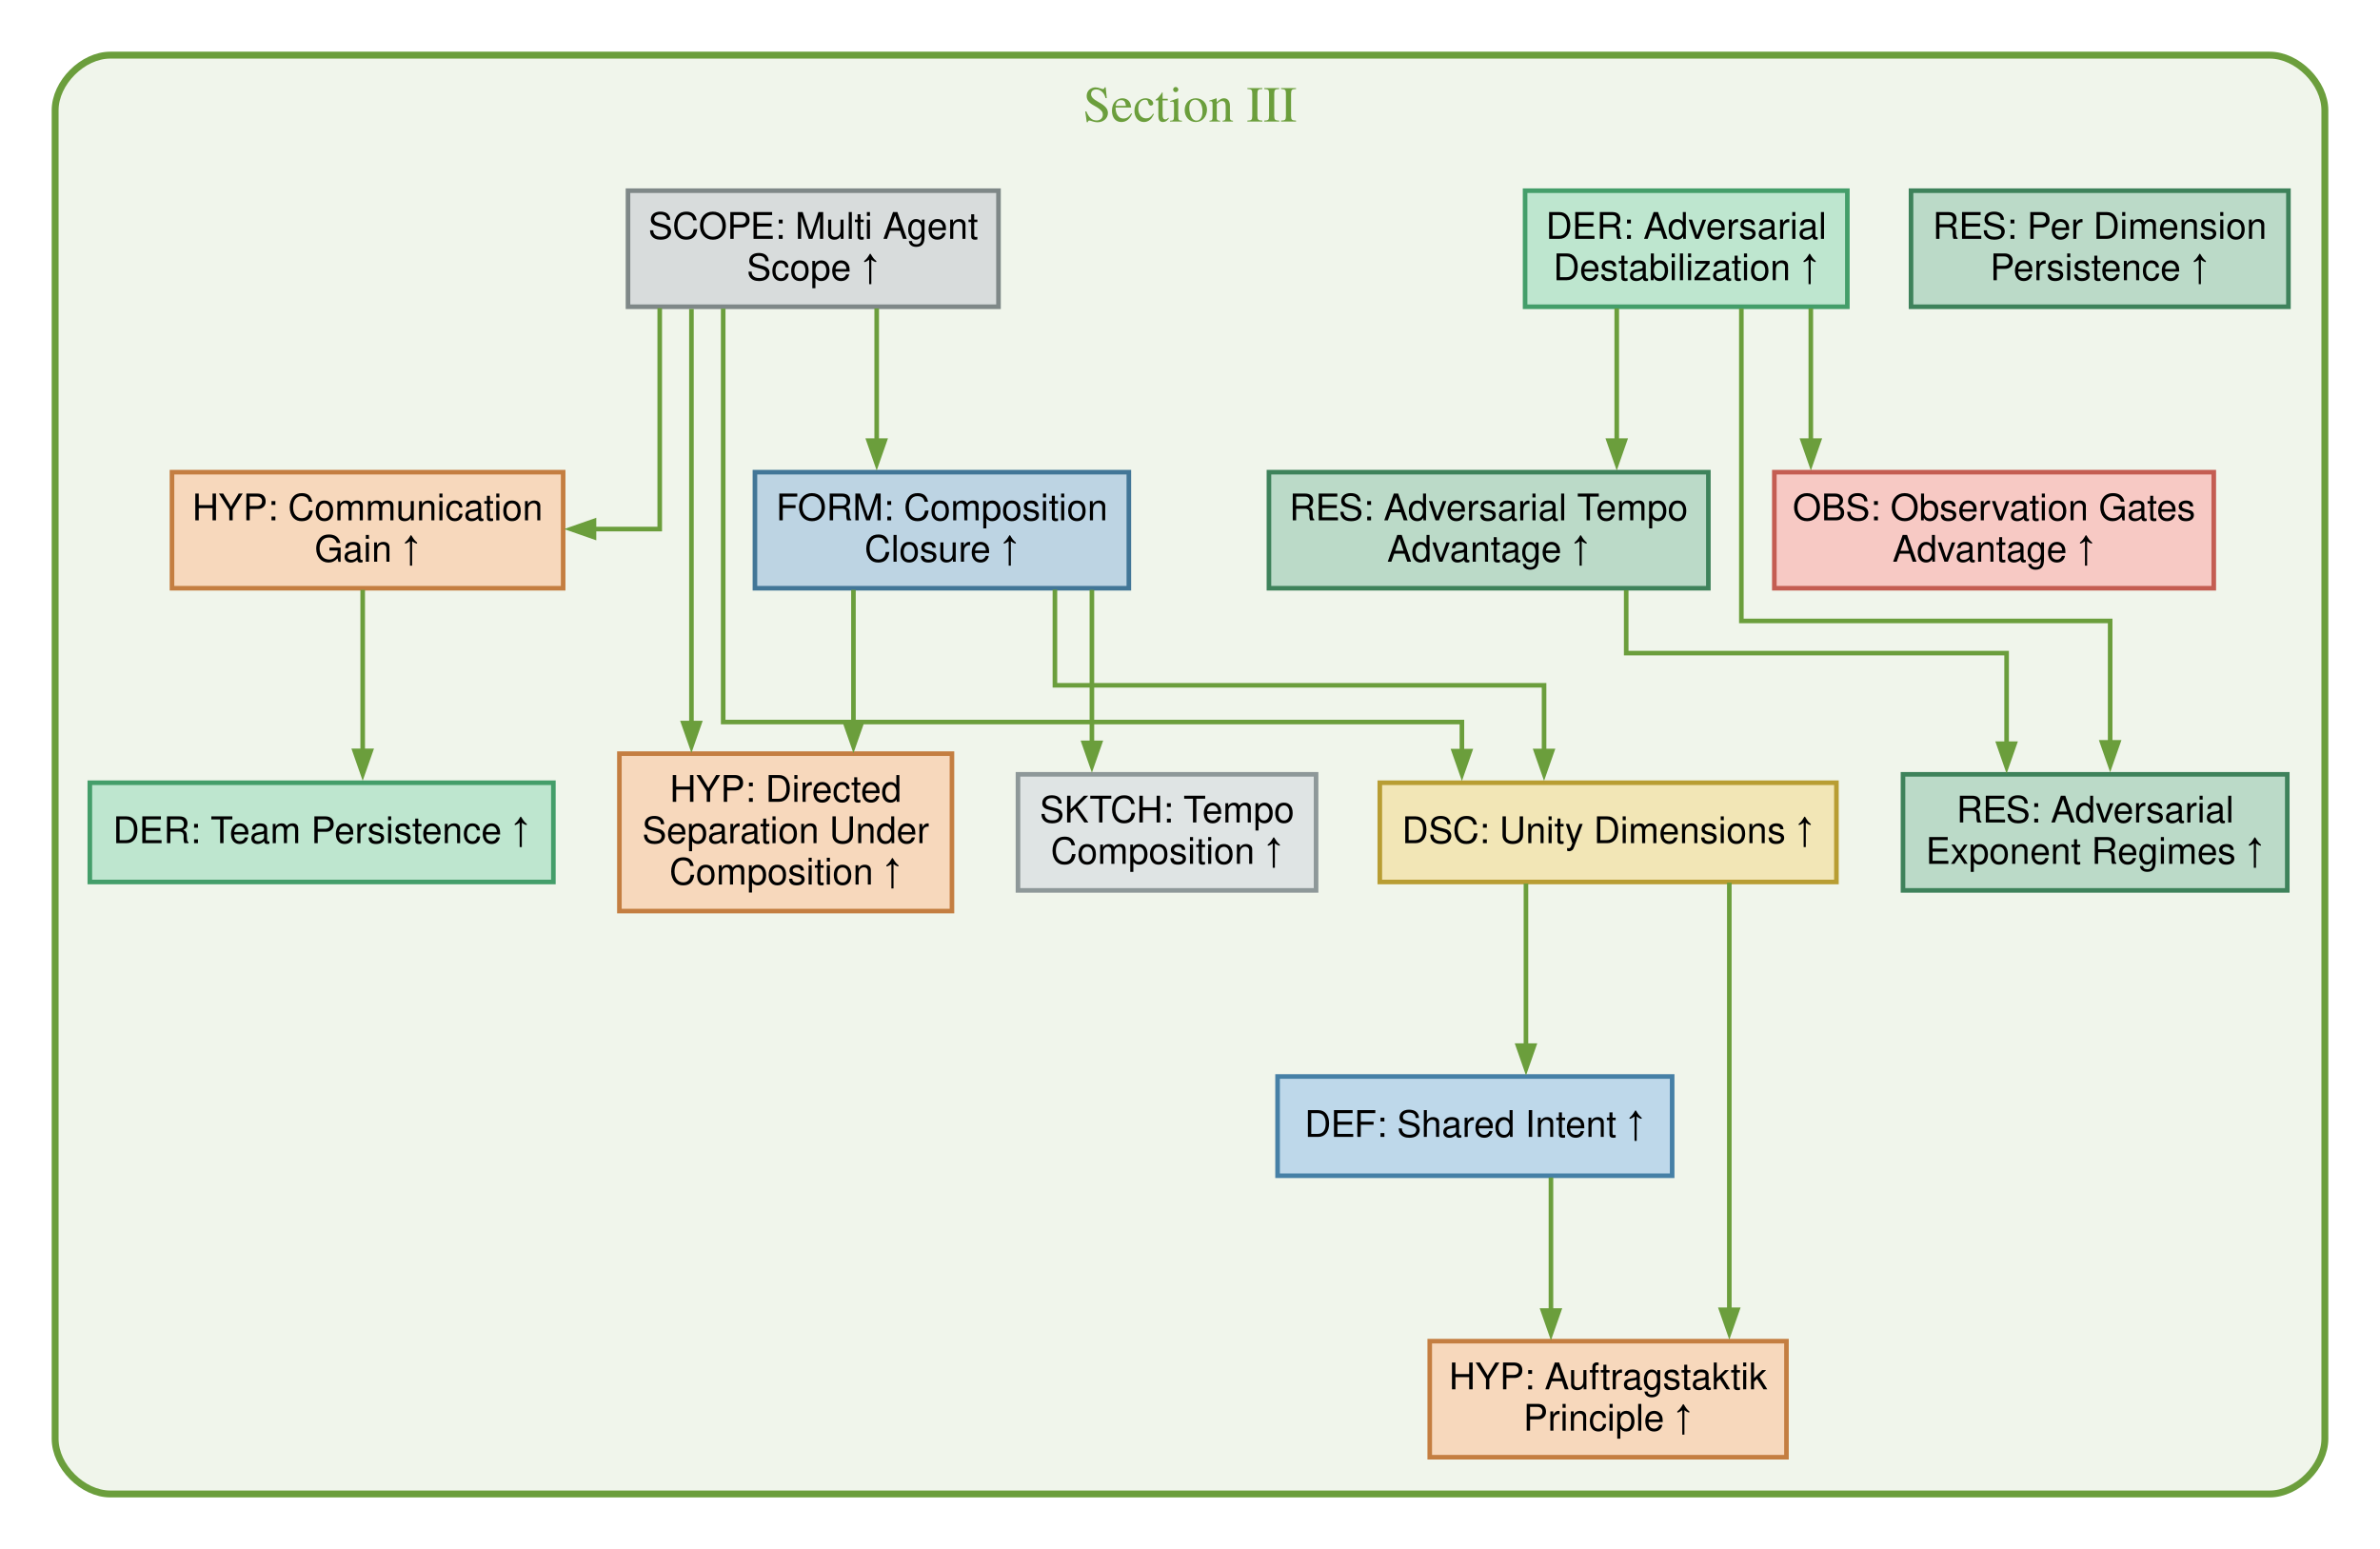
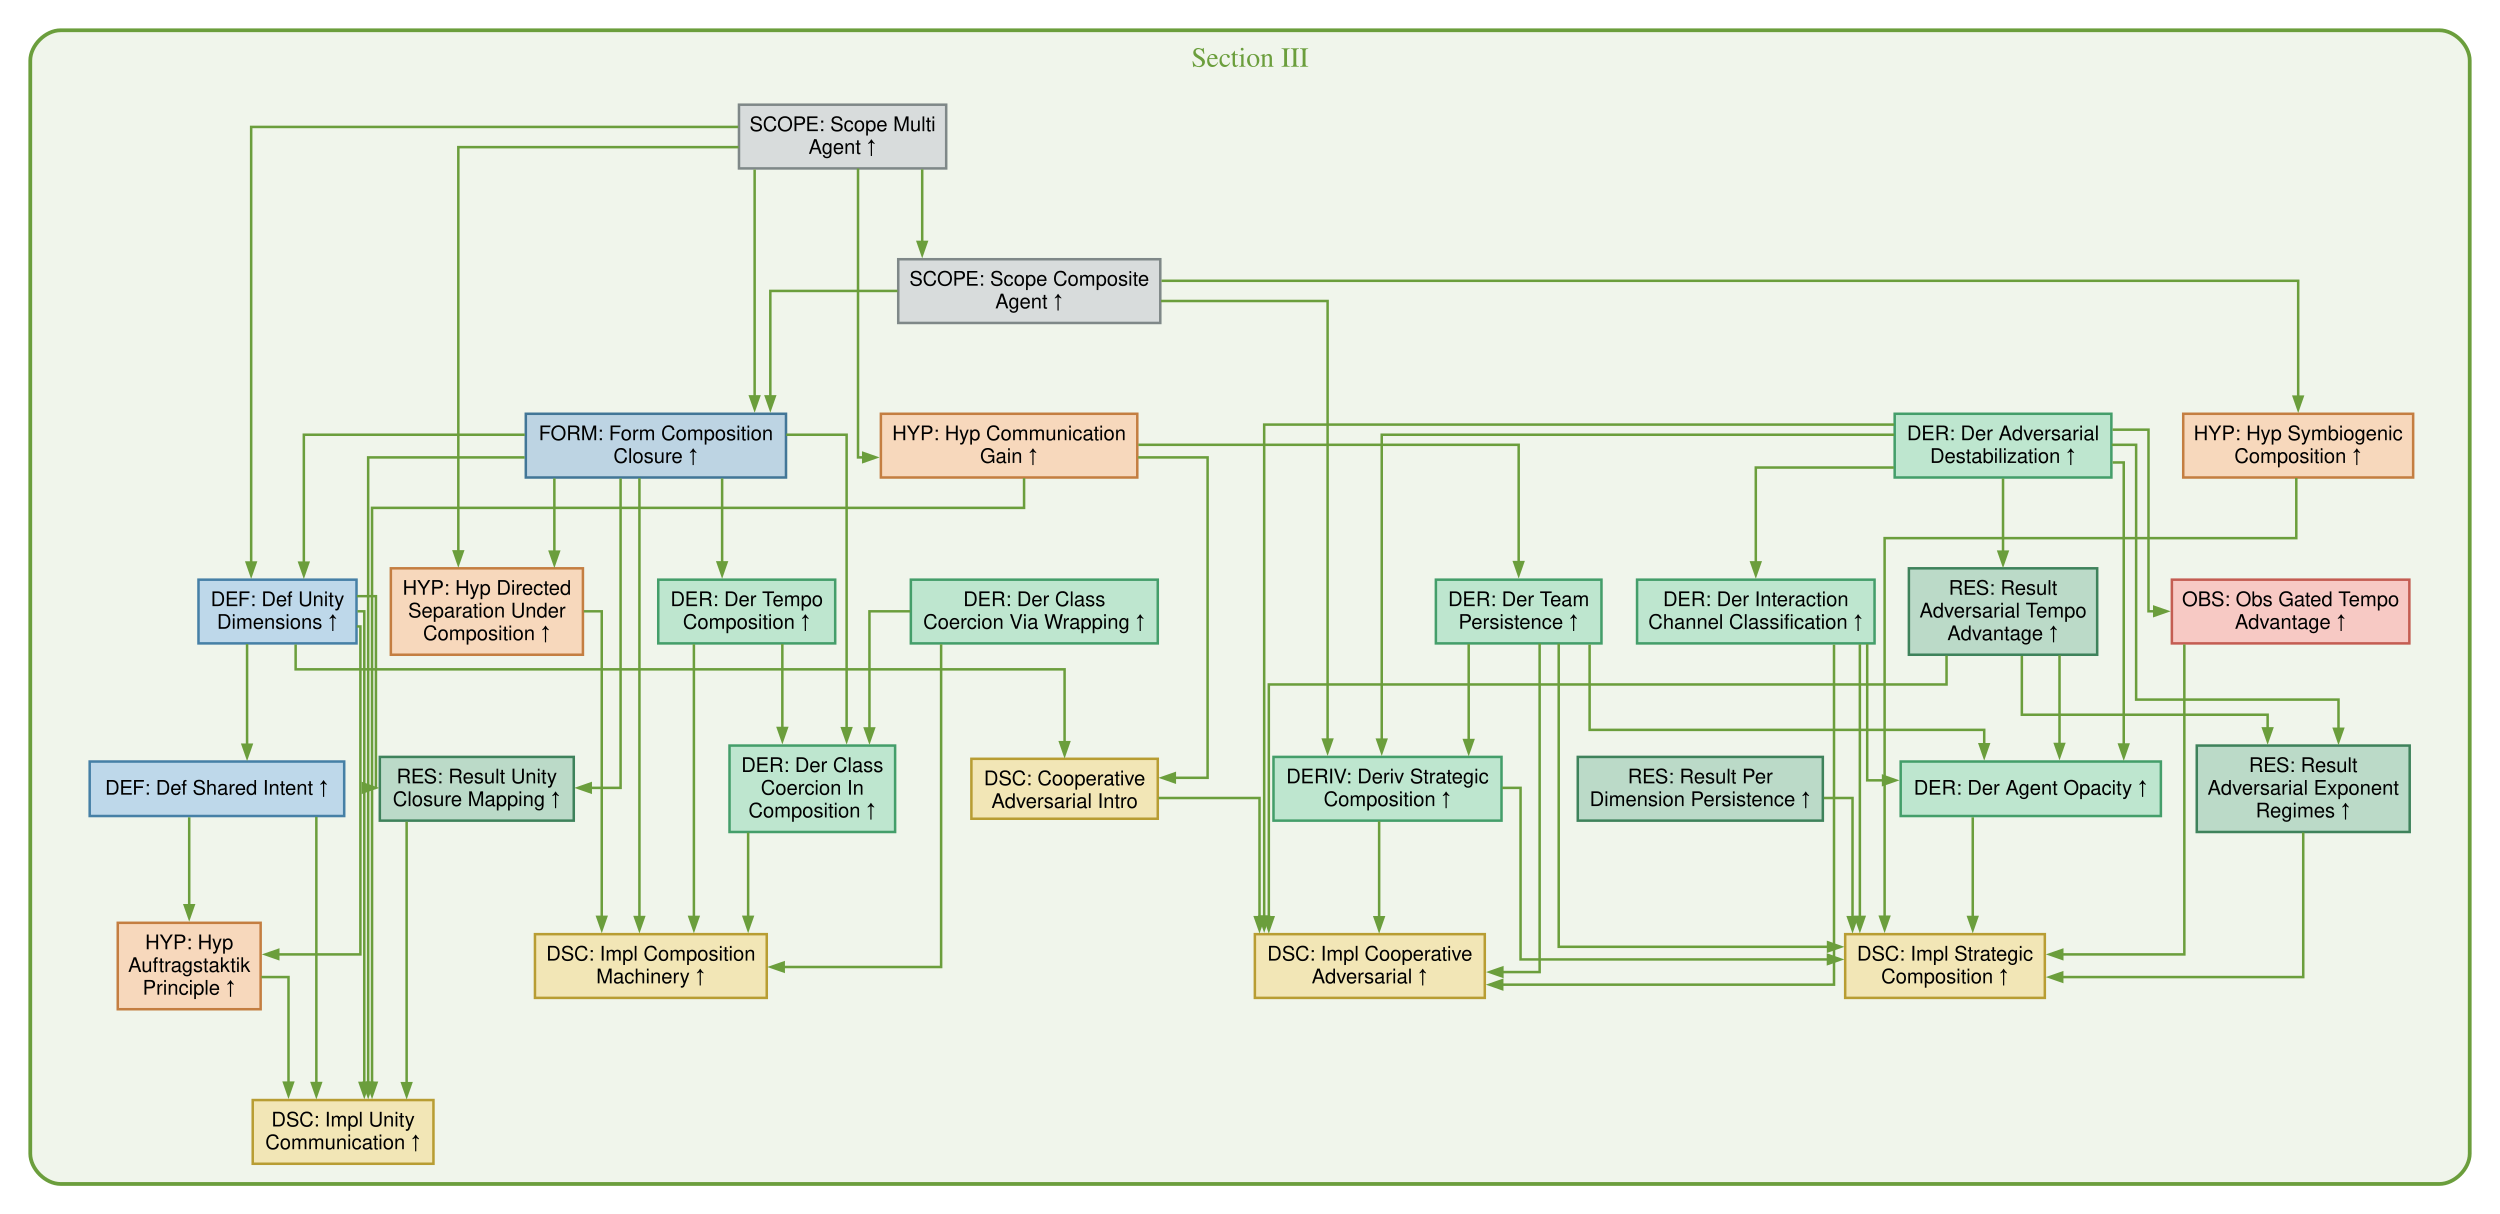
- <svg xmlns="http://www.w3.org/2000/svg" width="518pt" height="337pt" viewBox="0.00 0.00 518.00 337.00">
-   <g id="graph0" class="graph" transform="scale(1 1) rotate(0) translate(4 333.14)">
-     <polygon fill="white" stroke="none" points="-4,4 -4,-333.14 514,-333.14 514,4 -4,4" />
+ <svg xmlns="http://www.w3.org/2000/svg" width="991pt" height="481pt" viewBox="0.00 0.00 991.00 481.00">
+   <g id="graph0" class="graph" transform="scale(1 1) rotate(0) translate(4 477.32)">
+     <polygon fill="white" stroke="none" points="-4,4 -4,-477.32 987,-477.32 987,4 -4,4" />
    <g id="clust1" class="cluster">
-       <path fill="#f0f5eb" stroke="#6b9e3c" stroke-width="1.5" d="M20,-8C20,-8 490,-8 490,-8 496,-8 502,-14 502,-20 502,-20 502,-309.14 502,-309.14 502,-315.14 496,-321.14 490,-321.14 490,-321.14 20,-321.14 20,-321.14 14,-321.14 8,-315.14 8,-309.14 8,-309.14 8,-20 8,-20 8,-14 14,-8 20,-8" />
-       <text xml:space="preserve" text-anchor="middle" x="255" y="-306.69" font-family="Times,serif" font-size="11.00" fill="#6b9e3c">Section III</text>
+       <path fill="#f0f5eb" stroke="#6b9e3c" stroke-width="1.5" d="M20,-8C20,-8 963,-8 963,-8 969,-8 975,-14 975,-20 975,-20 975,-453.32 975,-453.32 975,-459.32 969,-465.32 963,-465.32 963,-465.32 20,-465.32 20,-465.32 14,-465.32 8,-459.32 8,-453.32 8,-453.32 8,-20 8,-20 8,-14 14,-8 20,-8" />
+       <text xml:space="preserve" text-anchor="middle" x="491.5" y="-450.87" font-family="Times,serif" font-size="11.00" fill="#6b9e3c">Section III</text>
    </g>
    <g id="node1" class="node">
-       <polygon fill="#d8dcdc" stroke="#7f8888" points="213.32,-291.64 132.68,-291.64 132.68,-266.38 213.32,-266.38 213.32,-291.64" />
-       <text xml:space="preserve" text-anchor="middle" x="173" y="-281.16" font-family="Helvetica,sans-Serif" font-size="8.00">SCOPE: Multi Agent</text>
-       <text xml:space="preserve" text-anchor="middle" x="173" y="-272.16" font-family="Helvetica,sans-Serif" font-size="8.00">Scope ↑</text>
+       <polygon fill="#d8dcdc" stroke="#7f8888" points="371.07,-435.82 288.93,-435.82 288.93,-410.56 371.07,-410.56 371.07,-435.82" />
+       <text xml:space="preserve" text-anchor="middle" x="330" y="-425.34" font-family="Helvetica,sans-Serif" font-size="8.00">SCOPE: Scope Multi</text>
+       <text xml:space="preserve" text-anchor="middle" x="330" y="-416.34" font-family="Helvetica,sans-Serif" font-size="8.00">Agent ↑</text>
    </g>
    <g id="node2" class="node">
-       <polygon fill="#bdd4e3" stroke="#427697" points="241.69,-230.38 160.31,-230.38 160.31,-205.12 241.69,-205.12 241.69,-230.38" />
-       <text xml:space="preserve" text-anchor="middle" x="201" y="-219.9" font-family="Helvetica,sans-Serif" font-size="8.00">FORM: Composition</text>
-       <text xml:space="preserve" text-anchor="middle" x="201" y="-210.9" font-family="Helvetica,sans-Serif" font-size="8.00">Closure ↑</text>
+       <polygon fill="#d8dcdc" stroke="#7f8888" points="455.94,-374.56 352.06,-374.56 352.06,-349.3 455.94,-349.3 455.94,-374.56" />
+       <text xml:space="preserve" text-anchor="middle" x="404" y="-364.08" font-family="Helvetica,sans-Serif" font-size="8.00">SCOPE: Scope Composite</text>
+       <text xml:space="preserve" text-anchor="middle" x="404" y="-355.08" font-family="Helvetica,sans-Serif" font-size="8.00">Agent ↑</text>
+     </g>
+     <g id="edge39" class="edge">
+       <path fill="none" stroke="#6b9e3c" d="M361.56,-410.2C361.56,-410.2 361.56,-381.42 361.56,-381.42" />
+       <polygon fill="#6b9e3c" stroke="#6b9e3c" points="363.31,-381.42 361.56,-376.42 359.81,-381.42 363.31,-381.42" />
+     </g>
+     <g id="node4" class="node">
+       <polygon fill="#bdd4e3" stroke="#427697" points="307.57,-313.3 204.43,-313.3 204.43,-288.04 307.57,-288.04 307.57,-313.3" />
+       <text xml:space="preserve" text-anchor="middle" x="256" y="-302.82" font-family="Helvetica,sans-Serif" font-size="8.00">FORM: Form Composition</text>
+       <text xml:space="preserve" text-anchor="middle" x="256" y="-293.82" font-family="Helvetica,sans-Serif" font-size="8.00">Closure ↑</text>
+     </g>
+     <g id="edge55" class="edge">
+       <path fill="none" stroke="#6b9e3c" d="M295.14,-410.08C295.14,-410.08 295.14,-320.2 295.14,-320.2" />
+       <polygon fill="#6b9e3c" stroke="#6b9e3c" points="296.89,-320.2 295.14,-315.2 293.39,-320.2 296.89,-320.2" />
+     </g>
+     <g id="node6" class="node">
+       <polygon fill="#f7d8bc" stroke="#c47e41" points="227.07,-252.04 150.93,-252.04 150.93,-217.78 227.07,-217.78 227.07,-252.04" />
+       <text xml:space="preserve" text-anchor="middle" x="189" y="-241.56" font-family="Helvetica,sans-Serif" font-size="8.00">HYP: Hyp Directed</text>
+       <text xml:space="preserve" text-anchor="middle" x="189" y="-232.56" font-family="Helvetica,sans-Serif" font-size="8.00">Separation Under</text>
+       <text xml:space="preserve" text-anchor="middle" x="189" y="-223.56" font-family="Helvetica,sans-Serif" font-size="8.00">Composition ↑</text>
+     </g>
+     <g id="edge19" class="edge">
+       <path fill="none" stroke="#6b9e3c" d="M288.78,-419C243.67,-419 177.68,-419 177.68,-419 177.68,-419 177.68,-258.74 177.68,-258.74" />
+       <polygon fill="#6b9e3c" stroke="#6b9e3c" points="179.43,-258.74 177.68,-253.74 175.93,-258.74 179.43,-258.74" />
+     </g>
+     <g id="node10" class="node">
+       <polygon fill="#bed8ea" stroke="#4680a6" points="137.32,-247.54 74.68,-247.54 74.68,-222.28 137.32,-222.28 137.32,-247.54" />
+       <text xml:space="preserve" text-anchor="middle" x="106" y="-237.06" font-family="Helvetica,sans-Serif" font-size="8.00">DEF: Def Unity</text>
+       <text xml:space="preserve" text-anchor="middle" x="106" y="-228.06" font-family="Helvetica,sans-Serif" font-size="8.00">Dimensions ↑</text>
+     </g>
+     <g id="edge21" class="edge">
+       <path fill="none" stroke="#6b9e3c" d="M288.63,-427C221.32,-427 95.56,-427 95.56,-427 95.56,-427 95.56,-254.33 95.56,-254.33" />
+       <polygon fill="#6b9e3c" stroke="#6b9e3c" points="97.31,-254.33 95.56,-249.33 93.81,-254.33 97.31,-254.33" />
+     </g>
+     <g id="node14" class="node">
+       <polygon fill="#f7d8bc" stroke="#c47e41" points="446.82,-313.3 345.18,-313.3 345.18,-288.04 446.82,-288.04 446.82,-313.3" />
+       <text xml:space="preserve" text-anchor="middle" x="396" y="-302.82" font-family="Helvetica,sans-Serif" font-size="8.00">HYP: Hyp Communication</text>
+       <text xml:space="preserve" text-anchor="middle" x="396" y="-293.82" font-family="Helvetica,sans-Serif" font-size="8.00">Gain ↑</text>
+     </g>
+     <g id="edge11" class="edge">
+       <path fill="none" stroke="#6b9e3c" d="M336.12,-410.53C336.12,-378.36 336.12,-296 336.12,-296 336.12,-296 338.19,-296 338.19,-296" />
+       <polygon fill="#6b9e3c" stroke="#6b9e3c" points="338.19,-297.75 343.19,-296 338.19,-294.25 338.19,-297.75" />
+     </g>
+     <g id="node3" class="node">
+       <polygon fill="#f7d8bc" stroke="#c47e41" points="952.57,-313.3 861.43,-313.3 861.43,-288.04 952.57,-288.04 952.57,-313.3" />
+       <text xml:space="preserve" text-anchor="middle" x="907" y="-302.82" font-family="Helvetica,sans-Serif" font-size="8.00">HYP: Hyp Symbiogenic</text>
+       <text xml:space="preserve" text-anchor="middle" x="907" y="-293.82" font-family="Helvetica,sans-Serif" font-size="8.00">Composition ↑</text>
+     </g>
+     <g id="edge15" class="edge">
+       <path fill="none" stroke="#6b9e3c" d="M456.41,-366C585.24,-366 907,-366 907,-366 907,-366 907,-320.09 907,-320.09" />
+       <polygon fill="#6b9e3c" stroke="#6b9e3c" points="908.75,-320.09 907,-315.09 905.25,-320.09 908.75,-320.09" />
+     </g>
+     <g id="edge54" class="edge">
+       <path fill="none" stroke="#6b9e3c" d="M351.78,-362C326.42,-362 301.36,-362 301.36,-362 301.36,-362 301.36,-320.19 301.36,-320.19" />
+       <polygon fill="#6b9e3c" stroke="#6b9e3c" points="303.11,-320.19 301.36,-315.19 299.61,-320.19 303.11,-320.19" />
+     </g>
+     <g id="node22" class="node">
+       <polygon fill="#bee6cf" stroke="#449e6a" points="591.2,-177.28 500.81,-177.28 500.81,-152.02 591.2,-152.02 591.2,-177.28" />
+       <text xml:space="preserve" text-anchor="middle" x="546" y="-166.8" font-family="Helvetica,sans-Serif" font-size="8.00">DERIV: Deriv Strategic</text>
+       <text xml:space="preserve" text-anchor="middle" x="546" y="-157.8" font-family="Helvetica,sans-Serif" font-size="8.00">Composition ↑</text>
+     </g>
+     <g id="edge8" class="edge">
+       <path fill="none" stroke="#6b9e3c" d="M456.22,-358C487.9,-358 522.26,-358 522.26,-358 522.26,-358 522.26,-184.15 522.26,-184.15" />
+       <polygon fill="#6b9e3c" stroke="#6b9e3c" points="524.01,-184.15 522.26,-179.15 520.51,-184.15 524.01,-184.15" />
+     </g>
+     <g id="node27" class="node">
+       <polygon fill="#f2e6b6" stroke="#b89d33" points="806.57,-107.02 727.43,-107.02 727.43,-81.76 806.57,-81.76 806.57,-107.02" />
+       <text xml:space="preserve" text-anchor="middle" x="767" y="-96.54" font-family="Helvetica,sans-Serif" font-size="8.00">DSC: Impl Strategic</text>
+       <text xml:space="preserve" text-anchor="middle" x="767" y="-87.54" font-family="Helvetica,sans-Serif" font-size="8.00">Composition ↑</text>
+     </g>
+     <g id="edge30" class="edge">
+       <path fill="none" stroke="#6b9e3c" d="M906.25,-287.84C906.25,-277.27 906.25,-264 906.25,-264 906.25,-264 743.06,-264 743.06,-264 743.06,-264 743.06,-113.93 743.06,-113.93" />
+       <polygon fill="#6b9e3c" stroke="#6b9e3c" points="744.81,-113.93 743.06,-108.93 741.31,-113.93 744.81,-113.93" />
+     </g>
+     <g id="node5" class="node">
+       <polygon fill="#bee6cf" stroke="#449e6a" points="327.07,-247.54 256.93,-247.54 256.93,-222.28 327.07,-222.28 327.07,-247.54" />
+       <text xml:space="preserve" text-anchor="middle" x="292" y="-237.06" font-family="Helvetica,sans-Serif" font-size="8.00">DER: Der Tempo</text>
+       <text xml:space="preserve" text-anchor="middle" x="292" y="-228.06" font-family="Helvetica,sans-Serif" font-size="8.00">Composition ↑</text>
+     </g>
+     <g id="edge17" class="edge">
+       <path fill="none" stroke="#6b9e3c" d="M282.25,-287.68C282.25,-287.68 282.25,-254.39 282.25,-254.39" />
+       <polygon fill="#6b9e3c" stroke="#6b9e3c" points="284,-254.39 282.25,-249.39 280.5,-254.39 284,-254.39" />
+     </g>
+     <g id="edge20" class="edge">
+       <path fill="none" stroke="#6b9e3c" d="M215.75,-287.68C215.75,-287.68 215.75,-258.63 215.75,-258.63" />
+       <polygon fill="#6b9e3c" stroke="#6b9e3c" points="217.5,-258.63 215.75,-253.63 214,-258.63 217.5,-258.63" />
+     </g>
+     <g id="node8" class="node">
+       <polygon fill="#bee6cf" stroke="#449e6a" points="350.82,-181.78 285.18,-181.78 285.18,-147.52 350.82,-147.52 350.82,-181.78" />
+       <text xml:space="preserve" text-anchor="middle" x="318" y="-171.3" font-family="Helvetica,sans-Serif" font-size="8.00">DER: Der Class</text>
+       <text xml:space="preserve" text-anchor="middle" x="318" y="-162.3" font-family="Helvetica,sans-Serif" font-size="8.00">Coercion In</text>
+       <text xml:space="preserve" text-anchor="middle" x="318" y="-153.3" font-family="Helvetica,sans-Serif" font-size="8.00">Composition ↑</text>
+     </g>
+     <g id="edge48" class="edge">
+       <path fill="none" stroke="#6b9e3c" d="M307.68,-305C320.97,-305 331.6,-305 331.6,-305 331.6,-305 331.6,-188.66 331.6,-188.66" />
+       <polygon fill="#6b9e3c" stroke="#6b9e3c" points="333.35,-188.66 331.6,-183.66 329.85,-188.66 333.35,-188.66" />
+     </g>
+     <g id="node9" class="node">
+       <polygon fill="#f2e6b6" stroke="#b89d33" points="299.94,-107.02 208.06,-107.02 208.06,-81.76 299.94,-81.76 299.94,-107.02" />
+       <text xml:space="preserve" text-anchor="middle" x="254" y="-96.54" font-family="Helvetica,sans-Serif" font-size="8.00">DSC: Impl Composition</text>
+       <text xml:space="preserve" text-anchor="middle" x="254" y="-87.54" font-family="Helvetica,sans-Serif" font-size="8.00">Machinery ↑</text>
+     </g>
+     <g id="edge1" class="edge">
+       <path fill="none" stroke="#6b9e3c" d="M249.47,-287.77C249.47,-287.77 249.47,-113.8 249.47,-113.8" />
+       <polygon fill="#6b9e3c" stroke="#6b9e3c" points="251.22,-113.8 249.47,-108.8 247.72,-113.8 251.22,-113.8" />
+     </g>
+     <g id="edge22" class="edge">
+       <path fill="none" stroke="#6b9e3c" d="M204.03,-305C164.35,-305 116.44,-305 116.44,-305 116.44,-305 116.44,-254.28 116.44,-254.28" />
+       <polygon fill="#6b9e3c" stroke="#6b9e3c" points="118.19,-254.28 116.44,-249.28 114.69,-254.28 118.19,-254.28" />
+     </g>
+     <g id="node11" class="node">
+       <polygon fill="#bbdac8" stroke="#3e825b" points="223.44,-177.28 146.56,-177.28 146.56,-152.02 223.44,-152.02 223.44,-177.28" />
+       <text xml:space="preserve" text-anchor="middle" x="185" y="-166.8" font-family="Helvetica,sans-Serif" font-size="8.00">RES: Result Unity</text>
+       <text xml:space="preserve" text-anchor="middle" x="185" y="-157.8" font-family="Helvetica,sans-Serif" font-size="8.00">Closure Mapping ↑</text>
+     </g>
+     <g id="edge24" class="edge">
+       <path fill="none" stroke="#6b9e3c" d="M242,-287.66C242,-253.7 242,-165 242,-165 242,-165 230.16,-165 230.16,-165" />
+       <polygon fill="#6b9e3c" stroke="#6b9e3c" points="230.16,-163.25 225.16,-165 230.16,-166.75 230.16,-163.25" />
+     </g>
+     <g id="node15" class="node">
+       <polygon fill="#f2e6b6" stroke="#b89d33" points="167.82,-41.26 96.18,-41.26 96.18,-16 167.82,-16 167.82,-41.26" />
+       <text xml:space="preserve" text-anchor="middle" x="132" y="-30.78" font-family="Helvetica,sans-Serif" font-size="8.00">DSC: Impl Unity</text>
+       <text xml:space="preserve" text-anchor="middle" x="132" y="-21.78" font-family="Helvetica,sans-Serif" font-size="8.00">Communication ↑</text>
+     </g>
+     <g id="edge38" class="edge">
+       <path fill="none" stroke="#6b9e3c" d="M203.98,-296C173.89,-296 141.94,-296 141.94,-296 141.94,-296 141.94,-48.04 141.94,-48.04" />
+       <polygon fill="#6b9e3c" stroke="#6b9e3c" points="143.69,-48.04 141.94,-43.04 140.19,-48.04 143.69,-48.04" />
+     </g>
+     <g id="edge49" class="edge">
+       <path fill="none" stroke="#6b9e3c" d="M306.12,-222.02C306.12,-222.02 306.12,-188.73 306.12,-188.73" />
+       <polygon fill="#6b9e3c" stroke="#6b9e3c" points="307.88,-188.73 306.13,-183.73 304.38,-188.73 307.88,-188.73" />
+     </g>
+     <g id="edge2" class="edge">
+       <path fill="none" stroke="#6b9e3c" d="M271.06,-221.94C271.06,-221.94 271.06,-113.84 271.06,-113.84" />
+       <polygon fill="#6b9e3c" stroke="#6b9e3c" points="272.81,-113.84 271.06,-108.84 269.31,-113.84 272.81,-113.84" />
+     </g>
+     <g id="edge3" class="edge">
+       <path fill="none" stroke="#6b9e3c" d="M227.42,-235C231.69,-235 234.53,-235 234.53,-235 234.53,-235 234.53,-113.88 234.53,-113.88" />
+       <polygon fill="#6b9e3c" stroke="#6b9e3c" points="236.29,-113.88 234.54,-108.88 232.79,-113.88 236.29,-113.88" />
+     </g>
+     <g id="node7" class="node">
+       <polygon fill="#bee6cf" stroke="#449e6a" points="454.94,-247.54 357.06,-247.54 357.06,-222.28 454.94,-222.28 454.94,-247.54" />
+       <text xml:space="preserve" text-anchor="middle" x="406" y="-237.06" font-family="Helvetica,sans-Serif" font-size="8.00">DER: Der Class</text>
+       <text xml:space="preserve" text-anchor="middle" x="406" y="-228.06" font-family="Helvetica,sans-Serif" font-size="8.00">Coercion Via Wrapping ↑</text>
+     </g>
+     <g id="edge47" class="edge">
+       <path fill="none" stroke="#6b9e3c" d="M356.81,-235C347.52,-235 340.65,-235 340.65,-235 340.65,-235 340.65,-188.55 340.65,-188.55" />
+       <polygon fill="#6b9e3c" stroke="#6b9e3c" points="342.4,-188.55 340.65,-183.55 338.9,-188.55 342.4,-188.55" />
+     </g>
+     <g id="edge4" class="edge">
+       <path fill="none" stroke="#6b9e3c" d="M369.06,-221.91C369.06,-187.02 369.06,-94 369.06,-94 369.06,-94 306.65,-94 306.65,-94" />
+       <polygon fill="#6b9e3c" stroke="#6b9e3c" points="306.65,-92.25 301.65,-94 306.65,-95.75 306.65,-92.25" />
+     </g>
+     <g id="edge5" class="edge">
+       <path fill="none" stroke="#6b9e3c" d="M292.56,-147.28C292.56,-147.28 292.56,-113.88 292.56,-113.88" />
+       <polygon fill="#6b9e3c" stroke="#6b9e3c" points="294.31,-113.88 292.56,-108.88 290.81,-113.88 294.31,-113.88" />
+     </g>
+     <g id="edge23" class="edge">
+       <path fill="none" stroke="#6b9e3c" d="M137.49,-241C141.93,-241 145.02,-241 145.02,-241 145.02,-241 145.02,-165 145.02,-165 145.02,-165 145.15,-165 145.15,-165" />
+       <polygon fill="#6b9e3c" stroke="#6b9e3c" points="139.83,-166.75 144.83,-165 139.83,-163.25 139.83,-166.75" />
+     </g>
+     <g id="node12" class="node">
+       <polygon fill="#bed8ea" stroke="#4680a6" points="132.44,-175.45 31.55,-175.45 31.55,-153.85 132.44,-153.85 132.44,-175.45" />
+       <text xml:space="preserve" text-anchor="middle" x="82" y="-162.3" font-family="Helvetica,sans-Serif" font-size="8.00">DEF: Def Shared Intent ↑</text>
+     </g>
+     <g id="edge14" class="edge">
+       <path fill="none" stroke="#6b9e3c" d="M93.94,-222.02C93.94,-222.02 93.94,-182.12 93.94,-182.12" />
+       <polygon fill="#6b9e3c" stroke="#6b9e3c" points="95.69,-182.12 93.94,-177.12 92.19,-182.12 95.69,-182.12" />
+     </g>
+     <g id="node13" class="node">
+       <polygon fill="#f7d8bc" stroke="#c47e41" points="99.32,-111.52 42.68,-111.52 42.68,-77.26 99.32,-77.26 99.32,-111.52" />
+       <text xml:space="preserve" text-anchor="middle" x="71" y="-101.04" font-family="Helvetica,sans-Serif" font-size="8.00">HYP: Hyp</text>
+       <text xml:space="preserve" text-anchor="middle" x="71" y="-92.04" font-family="Helvetica,sans-Serif" font-size="8.00">Auftragstaktik</text>
+       <text xml:space="preserve" text-anchor="middle" x="71" y="-83.04" font-family="Helvetica,sans-Serif" font-size="8.00">Principle ↑</text>
+     </g>
+     <g id="edge57" class="edge">
+       <path fill="none" stroke="#6b9e3c" d="M137.45,-229C138.35,-229 138.86,-229 138.86,-229 138.86,-229 138.86,-99 138.86,-99 138.86,-99 106.29,-99 106.29,-99" />
+       <polygon fill="#6b9e3c" stroke="#6b9e3c" points="106.29,-97.25 101.29,-99 106.29,-100.75 106.29,-97.25" />
+     </g>
+     <g id="edge33" class="edge">
+       <path fill="none" stroke="#6b9e3c" d="M137.7,-235C139.38,-235 140.4,-235 140.4,-235 140.4,-235 140.4,-48.05 140.4,-48.05" />
+       <polygon fill="#6b9e3c" stroke="#6b9e3c" points="142.15,-48.05 140.4,-43.05 138.65,-48.05 142.15,-48.05" />
+     </g>
+     <g id="node16" class="node">
+       <polygon fill="#f2e6b6" stroke="#b89d33" points="454.94,-176.53 381.06,-176.53 381.06,-152.77 454.94,-152.77 454.94,-176.53" />
+       <text xml:space="preserve" text-anchor="middle" x="418" y="-166.05" font-family="Helvetica,sans-Serif" font-size="8.00">DSC: Cooperative</text>
+       <text xml:space="preserve" text-anchor="middle" x="418" y="-157.05" font-family="Helvetica,sans-Serif" font-size="8.00">Adversarial Intro</text>
+     </g>
+     <g id="edge7" class="edge">
+       <path fill="none" stroke="#6b9e3c" d="M113.19,-221.85C113.19,-216.7 113.19,-212 113.19,-212 113.19,-212 418,-212 418,-212 418,-212 418,-183.11 418,-183.11" />
+       <polygon fill="#6b9e3c" stroke="#6b9e3c" points="419.75,-183.11 418,-178.11 416.25,-183.11 419.75,-183.11" />
+     </g>
+     <g id="edge34" class="edge">
+       <path fill="none" stroke="#6b9e3c" d="M157.19,-151.61C157.19,-151.61 157.19,-47.95 157.19,-47.95" />
+       <polygon fill="#6b9e3c" stroke="#6b9e3c" points="158.94,-47.95 157.19,-42.95 155.44,-47.95 158.94,-47.95" />
+     </g>
+     <g id="edge56" class="edge">
+       <path fill="none" stroke="#6b9e3c" d="M71,-153.36C71,-153.36 71,-118.47 71,-118.47" />
+       <polygon fill="#6b9e3c" stroke="#6b9e3c" points="72.75,-118.47 71,-113.47 69.25,-118.47 72.75,-118.47" />
+     </g>
+     <g id="edge35" class="edge">
+       <path fill="none" stroke="#6b9e3c" d="M121.4,-153.52C121.4,-153.52 121.4,-48 121.4,-48" />
+       <polygon fill="#6b9e3c" stroke="#6b9e3c" points="123.15,-48 121.4,-43 119.65,-48 123.15,-48" />
+     </g>
+     <g id="edge36" class="edge">
+       <path fill="none" stroke="#6b9e3c" d="M99.61,-90C105.71,-90 110.36,-90 110.36,-90 110.36,-90 110.36,-48.16 110.36,-48.16" />
+       <polygon fill="#6b9e3c" stroke="#6b9e3c" points="112.11,-48.16 110.36,-43.16 108.61,-48.16 112.11,-48.16" />
+     </g>
+     <g id="edge37" class="edge">
+       <path fill="none" stroke="#6b9e3c" d="M401.94,-287.76C401.94,-281.79 401.94,-276 401.94,-276 401.94,-276 143.48,-276 143.48,-276 143.48,-276 143.48,-48.09 143.48,-48.09" />
+       <polygon fill="#6b9e3c" stroke="#6b9e3c" points="145.23,-48.09 143.48,-43.09 141.73,-48.09 145.23,-48.09" />
+     </g>
+     <g id="edge6" class="edge">
+       <path fill="none" stroke="#6b9e3c" d="M447.17,-296C462.2,-296 474.69,-296 474.69,-296 474.69,-296 474.69,-169 474.69,-169 474.69,-169 461.69,-169 461.69,-169" />
+       <polygon fill="#6b9e3c" stroke="#6b9e3c" points="461.69,-167.25 456.69,-169 461.69,-170.75 461.69,-167.25" />
+     </g>
+     <g id="node17" class="node">
+       <polygon fill="#bee6cf" stroke="#449e6a" points="630.82,-247.54 565.18,-247.54 565.18,-222.28 630.82,-222.28 630.82,-247.54" />
+       <text xml:space="preserve" text-anchor="middle" x="598" y="-237.06" font-family="Helvetica,sans-Serif" font-size="8.00">DER: Der Team</text>
+       <text xml:space="preserve" text-anchor="middle" x="598" y="-228.06" font-family="Helvetica,sans-Serif" font-size="8.00">Persistence ↑</text>
+     </g>
+     <g id="edge18" class="edge">
+       <path fill="none" stroke="#6b9e3c" d="M447.23,-301C507.08,-301 598,-301 598,-301 598,-301 598,-254.48 598,-254.48" />
+       <polygon fill="#6b9e3c" stroke="#6b9e3c" points="599.75,-254.48 598,-249.48 596.25,-254.48 599.75,-254.48" />
+     </g>
+     <g id="node21" class="node">
+       <polygon fill="#f2e6b6" stroke="#b89d33" points="584.57,-107.02 493.43,-107.02 493.43,-81.76 584.57,-81.76 584.57,-107.02" />
+       <text xml:space="preserve" text-anchor="middle" x="539" y="-96.54" font-family="Helvetica,sans-Serif" font-size="8.00">DSC: Impl Cooperative</text>
+       <text xml:space="preserve" text-anchor="middle" x="539" y="-87.54" font-family="Helvetica,sans-Serif" font-size="8.00">Adversarial ↑</text>
+     </g>
+     <g id="edge45" class="edge">
+       <path fill="none" stroke="#6b9e3c" d="M455.28,-161C475.04,-161 495.27,-161 495.27,-161 495.27,-161 495.27,-113.75 495.27,-113.75" />
+       <polygon fill="#6b9e3c" stroke="#6b9e3c" points="497.02,-113.75 495.27,-108.75 493.52,-113.75 497.02,-113.75" />
+     </g>
+     <g id="edge41" class="edge">
+       <path fill="none" stroke="#6b9e3c" d="M606.31,-222.23C606.31,-187.25 606.31,-92 606.31,-92 606.31,-92 591.53,-92 591.53,-92" />
+       <polygon fill="#6b9e3c" stroke="#6b9e3c" points="591.53,-90.25 586.53,-92 591.53,-93.75 591.53,-90.25" />
+     </g>
+     <g id="edge10" class="edge">
+       <path fill="none" stroke="#6b9e3c" d="M578.19,-222.02C578.19,-222.02 578.19,-183.97 578.19,-183.97" />
+       <polygon fill="#6b9e3c" stroke="#6b9e3c" points="579.94,-183.97 578.19,-178.97 576.44,-183.97 579.94,-183.97" />
+     </g>
+     <g id="node23" class="node">
+       <polygon fill="#bee6cf" stroke="#449e6a" points="852.57,-175.45 749.43,-175.45 749.43,-153.85 852.57,-153.85 852.57,-175.45" />
+       <text xml:space="preserve" text-anchor="middle" x="801" y="-162.3" font-family="Helvetica,sans-Serif" font-size="8.00">DER: Der Agent Opacity ↑</text>
+     </g>
+     <g id="edge53" class="edge">
+       <path fill="none" stroke="#6b9e3c" d="M626.12,-221.84C626.12,-207.96 626.12,-188 626.12,-188 626.12,-188 782.54,-188 782.54,-188 782.54,-188 782.54,-182.29 782.54,-182.29" />
+       <polygon fill="#6b9e3c" stroke="#6b9e3c" points="784.29,-182.29 782.54,-177.29 780.79,-182.29 784.29,-182.29" />
+     </g>
+     <g id="edge32" class="edge">
+       <path fill="none" stroke="#6b9e3c" d="M613.87,-222.17C613.87,-188.9 613.87,-102 613.87,-102 613.87,-102 720.65,-102 720.65,-102" />
+       <polygon fill="#6b9e3c" stroke="#6b9e3c" points="720.65,-103.75 725.65,-102 720.65,-100.25 720.65,-103.75" />
+     </g>
+     <g id="node18" class="node">
+       <polygon fill="#bee6cf" stroke="#449e6a" points="832.95,-313.3 747.05,-313.3 747.05,-288.04 832.95,-288.04 832.95,-313.3" />
+       <text xml:space="preserve" text-anchor="middle" x="790" y="-302.82" font-family="Helvetica,sans-Serif" font-size="8.00">DER: Der Adversarial</text>
+       <text xml:space="preserve" text-anchor="middle" x="790" y="-293.82" font-family="Helvetica,sans-Serif" font-size="8.00">Destabilization ↑</text>
+     </g>
+     <g id="node19" class="node">
+       <polygon fill="#bee6cf" stroke="#449e6a" points="739.07,-247.54 644.93,-247.54 644.93,-222.28 739.07,-222.28 739.07,-247.54" />
+       <text xml:space="preserve" text-anchor="middle" x="692" y="-237.06" font-family="Helvetica,sans-Serif" font-size="8.00">DER: Der Interaction</text>
+       <text xml:space="preserve" text-anchor="middle" x="692" y="-228.06" font-family="Helvetica,sans-Serif" font-size="8.00">Channel Classification ↑</text>
+     </g>
+     <g id="edge40" class="edge">
+       <path fill="none" stroke="#6b9e3c" d="M746.73,-292C720.48,-292 692,-292 692,-292 692,-292 692,-254.38 692,-254.38" />
+       <polygon fill="#6b9e3c" stroke="#6b9e3c" points="693.75,-254.38 692,-249.38 690.25,-254.38 693.75,-254.38" />
+     </g>
+     <g id="node20" class="node">
+       <polygon fill="#bbdac8" stroke="#3e825b" points="827.32,-252.04 752.68,-252.04 752.68,-217.78 827.32,-217.78 827.32,-252.04" />
+       <text xml:space="preserve" text-anchor="middle" x="790" y="-241.56" font-family="Helvetica,sans-Serif" font-size="8.00">RES: Result</text>
+       <text xml:space="preserve" text-anchor="middle" x="790" y="-232.56" font-family="Helvetica,sans-Serif" font-size="8.00">Adversarial Tempo</text>
+       <text xml:space="preserve" text-anchor="middle" x="790" y="-223.56" font-family="Helvetica,sans-Serif" font-size="8.00">Advantage ↑</text>
+     </g>
+     <g id="edge16" class="edge">
+       <path fill="none" stroke="#6b9e3c" d="M790,-287.68C790,-287.68 790,-258.63 790,-258.63" />
+       <polygon fill="#6b9e3c" stroke="#6b9e3c" points="791.75,-258.63 790,-253.63 788.25,-258.63 791.75,-258.63" />
+     </g>
+     <g id="edge42" class="edge">
+       <path fill="none" stroke="#6b9e3c" d="M746.78,-309C665.31,-309 497.12,-309 497.12,-309 497.12,-309 497.12,-114.01 497.12,-114.01" />
+       <polygon fill="#6b9e3c" stroke="#6b9e3c" points="498.87,-114.01 497.12,-109.01 495.37,-114.01 498.87,-114.01" />
    </g>
    <g id="edge9" class="edge">
-       <path fill="none" stroke="#6b9e3c" d="M186.81,-266.02C186.81,-266.02 186.81,-237.24 186.81,-237.24" />
-       <polygon fill="#6b9e3c" stroke="#6b9e3c" points="188.56,-237.24 186.81,-232.24 185.06,-237.24 188.56,-237.24" />
-     </g>
-     <g id="node4" class="node">
-       <polygon fill="#f7d8bc" stroke="#c47e41" points="203.19,-169.12 130.81,-169.12 130.81,-134.86 203.19,-134.86 203.19,-169.12" />
-       <text xml:space="preserve" text-anchor="middle" x="167" y="-158.64" font-family="Helvetica,sans-Serif" font-size="8.00">HYP: Directed</text>
-       <text xml:space="preserve" text-anchor="middle" x="167" y="-149.64" font-family="Helvetica,sans-Serif" font-size="8.00">Separation Under</text>
-       <text xml:space="preserve" text-anchor="middle" x="167" y="-140.64" font-family="Helvetica,sans-Serif" font-size="8.00">Composition ↑</text>
-     </g>
-     <g id="edge5" class="edge">
-       <path fill="none" stroke="#6b9e3c" d="M146.49,-265.9C146.49,-265.9 146.49,-175.77 146.49,-175.77" />
-       <polygon fill="#6b9e3c" stroke="#6b9e3c" points="148.24,-175.77 146.49,-170.77 144.74,-175.77 148.24,-175.77" />
-     </g>
-     <g id="node5" class="node">
-       <polygon fill="#f2e6b6" stroke="#b89d33" points="395.69,-162.79 296.31,-162.79 296.31,-141.19 395.69,-141.19 395.69,-162.79" />
-       <text xml:space="preserve" text-anchor="middle" x="346" y="-149.64" font-family="Helvetica,sans-Serif" font-size="8.00">DSC: Unity Dimensions ↑</text>
-     </g>
-     <g id="edge1" class="edge">
-       <path fill="none" stroke="#6b9e3c" d="M153.4,-265.96C153.4,-238.25 153.4,-176 153.4,-176 153.4,-176 314.18,-176 314.18,-176 314.18,-176 314.18,-169.67 314.18,-169.67" />
-       <polygon fill="#6b9e3c" stroke="#6b9e3c" points="315.93,-169.67 314.18,-164.67 312.43,-169.67 315.93,-169.67" />
-     </g>
-     <g id="node8" class="node">
-       <polygon fill="#f7d8bc" stroke="#c47e41" points="118.57,-230.38 33.43,-230.38 33.43,-205.12 118.57,-205.12 118.57,-230.38" />
-       <text xml:space="preserve" text-anchor="middle" x="76" y="-219.9" font-family="Helvetica,sans-Serif" font-size="8.00">HYP: Communication</text>
-       <text xml:space="preserve" text-anchor="middle" x="76" y="-210.9" font-family="Helvetica,sans-Serif" font-size="8.00">Gain ↑</text>
-     </g>
-     <g id="edge7" class="edge">
-       <path fill="none" stroke="#6b9e3c" d="M139.59,-266.07C139.59,-248.16 139.59,-218 139.59,-218 139.59,-218 125.28,-218 125.28,-218" />
-       <polygon fill="#6b9e3c" stroke="#6b9e3c" points="125.28,-216.25 120.28,-218 125.28,-219.75 125.28,-216.25" />
-     </g>
-     <g id="node3" class="node">
-       <polygon fill="#dfe4e4" stroke="#8e9899" points="282.44,-164.62 217.56,-164.62 217.56,-139.36 282.44,-139.36 282.44,-164.62" />
-       <text xml:space="preserve" text-anchor="middle" x="250" y="-154.14" font-family="Helvetica,sans-Serif" font-size="8.00">SKTCH: Tempo</text>
-       <text xml:space="preserve" text-anchor="middle" x="250" y="-145.14" font-family="Helvetica,sans-Serif" font-size="8.00">Composition ↑</text>
-     </g>
-     <g id="edge10" class="edge">
-       <path fill="none" stroke="#6b9e3c" d="M233.65,-204.76C233.65,-204.76 233.65,-171.47 233.65,-171.47" />
-       <polygon fill="#6b9e3c" stroke="#6b9e3c" points="235.4,-171.47 233.65,-166.47 231.9,-171.47 235.4,-171.47" />
-     </g>
-     <g id="edge6" class="edge">
-       <path fill="none" stroke="#6b9e3c" d="M181.75,-204.76C181.75,-204.76 181.75,-175.71 181.75,-175.71" />
-       <polygon fill="#6b9e3c" stroke="#6b9e3c" points="183.5,-175.71 181.75,-170.71 180,-175.71 183.5,-175.71" />
-     </g>
-     <g id="edge2" class="edge">
-       <path fill="none" stroke="#6b9e3c" d="M225.6,-204.8C225.6,-195.28 225.6,-184 225.6,-184 225.6,-184 332.06,-184 332.06,-184 332.06,-184 332.06,-169.7 332.06,-169.7" />
-       <polygon fill="#6b9e3c" stroke="#6b9e3c" points="333.81,-169.7 332.06,-164.7 330.31,-169.7 333.81,-169.7" />
-     </g>
-     <g id="node6" class="node">
-       <polygon fill="#bed8ea" stroke="#4680a6" points="359.94,-98.86 274.06,-98.86 274.06,-77.26 359.94,-77.26 359.94,-98.86" />
-       <text xml:space="preserve" text-anchor="middle" x="317" y="-85.71" font-family="Helvetica,sans-Serif" font-size="8.00">DEF: Shared Intent ↑</text>
-     </g>
-     <g id="edge11" class="edge">
-       <path fill="none" stroke="#6b9e3c" d="M328.12,-140.85C328.12,-140.85 328.12,-105.58 328.12,-105.58" />
-       <polygon fill="#6b9e3c" stroke="#6b9e3c" points="329.88,-105.58 328.13,-100.58 326.38,-105.58 329.88,-105.58" />
-     </g>
-     <g id="node7" class="node">
-       <polygon fill="#f7d8bc" stroke="#c47e41" points="384.82,-41.26 307.18,-41.26 307.18,-16 384.82,-16 384.82,-41.26" />
-       <text xml:space="preserve" text-anchor="middle" x="346" y="-30.78" font-family="Helvetica,sans-Serif" font-size="8.00">HYP: Auftragstaktik</text>
-       <text xml:space="preserve" text-anchor="middle" x="346" y="-21.78" font-family="Helvetica,sans-Serif" font-size="8.00">Principle ↑</text>
-     </g>
-     <g id="edge15" class="edge">
-       <path fill="none" stroke="#6b9e3c" d="M372.38,-141.04C372.38,-141.04 372.38,-48.08 372.38,-48.08" />
-       <polygon fill="#6b9e3c" stroke="#6b9e3c" points="374.13,-48.08 372.38,-43.08 370.63,-48.08 374.13,-48.08" />
-     </g>
-     <g id="edge14" class="edge">
-       <path fill="none" stroke="#6b9e3c" d="M333.56,-76.88C333.56,-76.88 333.56,-47.92 333.56,-47.92" />
-       <polygon fill="#6b9e3c" stroke="#6b9e3c" points="335.31,-47.92 333.56,-42.92 331.81,-47.92 335.31,-47.92" />
-     </g>
-     <g id="node9" class="node">
-       <polygon fill="#bee6cf" stroke="#449e6a" points="116.44,-162.79 15.55,-162.79 15.55,-141.19 116.44,-141.19 116.44,-162.79" />
-       <text xml:space="preserve" text-anchor="middle" x="66" y="-149.64" font-family="Helvetica,sans-Serif" font-size="8.00">DER: Team Persistence ↑</text>
+       <path fill="none" stroke="#6b9e3c" d="M746.82,-305C676.19,-305 543.72,-305 543.72,-305 543.72,-305 543.72,-184.12 543.72,-184.12" />
+       <polygon fill="#6b9e3c" stroke="#6b9e3c" points="545.47,-184.12 543.72,-179.12 541.97,-184.12 545.47,-184.12" />
+     </g>
+     <g id="edge51" class="edge">
+       <path fill="none" stroke="#6b9e3c" d="M833.44,-294C836.17,-294 837.85,-294 837.85,-294 837.85,-294 837.85,-182.19 837.85,-182.19" />
+       <polygon fill="#6b9e3c" stroke="#6b9e3c" points="839.6,-182.19 837.85,-177.19 836.1,-182.19 839.6,-182.19" />
+     </g>
+     <g id="node24" class="node">
+       <polygon fill="#bbdac8" stroke="#3e825b" points="951.2,-181.78 866.8,-181.78 866.8,-147.52 951.2,-147.52 951.2,-181.78" />
+       <text xml:space="preserve" text-anchor="middle" x="909" y="-171.3" font-family="Helvetica,sans-Serif" font-size="8.00">RES: Result</text>
+       <text xml:space="preserve" text-anchor="middle" x="909" y="-162.3" font-family="Helvetica,sans-Serif" font-size="8.00">Adversarial Exponent</text>
+       <text xml:space="preserve" text-anchor="middle" x="909" y="-153.3" font-family="Helvetica,sans-Serif" font-size="8.00">Regimes ↑</text>
    </g>
    <g id="edge12" class="edge">
-       <path fill="none" stroke="#6b9e3c" d="M74.94,-204.76C74.94,-204.76 74.94,-169.72 74.94,-169.72" />
-       <polygon fill="#6b9e3c" stroke="#6b9e3c" points="76.69,-169.72 74.94,-164.72 73.19,-169.72 76.69,-169.72" />
-     </g>
-     <g id="node10" class="node">
-       <polygon fill="#bee6cf" stroke="#449e6a" points="398.07,-291.64 327.93,-291.64 327.93,-266.38 398.07,-266.38 398.07,-291.64" />
-       <text xml:space="preserve" text-anchor="middle" x="363" y="-281.16" font-family="Helvetica,sans-Serif" font-size="8.00">DER: Adversarial</text>
-       <text xml:space="preserve" text-anchor="middle" x="363" y="-272.16" font-family="Helvetica,sans-Serif" font-size="8.00">Destabilization ↑</text>
-     </g>
-     <g id="node11" class="node">
-       <polygon fill="#bbdac8" stroke="#3e825b" points="367.82,-230.38 272.18,-230.38 272.18,-205.12 367.82,-205.12 367.82,-230.38" />
-       <text xml:space="preserve" text-anchor="middle" x="320" y="-219.9" font-family="Helvetica,sans-Serif" font-size="8.00">RES: Adversarial Tempo</text>
-       <text xml:space="preserve" text-anchor="middle" x="320" y="-210.9" font-family="Helvetica,sans-Serif" font-size="8.00">Advantage ↑</text>
+       <path fill="none" stroke="#6b9e3c" d="M833.08,-301C838.81,-301 842.76,-301 842.76,-301 842.76,-301 842.76,-200 842.76,-200 842.76,-200 922.98,-200 922.98,-200 922.98,-200 922.98,-188.42 922.98,-188.42" />
+       <polygon fill="#6b9e3c" stroke="#6b9e3c" points="924.73,-188.42 922.98,-183.42 921.23,-188.42 924.73,-188.42" />
+     </g>
+     <g id="node25" class="node">
+       <polygon fill="#f7c9c4" stroke="#c45d52" points="951.07,-247.54 856.93,-247.54 856.93,-222.28 951.07,-222.28 951.07,-247.54" />
+       <text xml:space="preserve" text-anchor="middle" x="904" y="-237.06" font-family="Helvetica,sans-Serif" font-size="8.00">OBS: Obs Gated Tempo</text>
+       <text xml:space="preserve" text-anchor="middle" x="904" y="-228.06" font-family="Helvetica,sans-Serif" font-size="8.00">Advantage ↑</text>
+     </g>
+     <g id="edge58" class="edge">
+       <path fill="none" stroke="#6b9e3c" d="M833.41,-307C841.6,-307 847.66,-307 847.66,-307 847.66,-307 847.66,-235 847.66,-235 847.66,-235 849.95,-235 849.95,-235" />
+       <polygon fill="#6b9e3c" stroke="#6b9e3c" points="849.95,-236.75 854.95,-235 849.95,-233.25 849.95,-236.75" />
+     </g>
+     <g id="edge43" class="edge">
+       <path fill="none" stroke="#6b9e3c" d="M723,-221.78C723,-185.58 723,-87 723,-87 723,-87 591.47,-87 591.47,-87" />
+       <polygon fill="#6b9e3c" stroke="#6b9e3c" points="591.47,-85.25 586.47,-87 591.47,-88.75 591.47,-85.25" />
+     </g>
+     <g id="edge50" class="edge">
+       <path fill="none" stroke="#6b9e3c" d="M736.16,-222.01C736.16,-202.57 736.16,-168 736.16,-168 736.16,-168 742.46,-168 742.46,-168" />
+       <polygon fill="#6b9e3c" stroke="#6b9e3c" points="742.46,-169.75 747.46,-168 742.46,-166.25 742.46,-169.75" />
+     </g>
+     <g id="edge31" class="edge">
+       <path fill="none" stroke="#6b9e3c" d="M733.25,-221.94C733.25,-221.94 733.25,-113.84 733.25,-113.84" />
+       <polygon fill="#6b9e3c" stroke="#6b9e3c" points="735,-113.84 733.25,-108.84 731.5,-113.84 735,-113.84" />
+     </g>
+     <g id="edge44" class="edge">
+       <path fill="none" stroke="#6b9e3c" d="M767.61,-217.43C767.61,-211.34 767.61,-206 767.61,-206 767.61,-206 498.96,-206 498.96,-206 498.96,-206 498.96,-113.71 498.96,-113.71" />
+       <polygon fill="#6b9e3c" stroke="#6b9e3c" points="500.71,-113.71 498.96,-108.71 497.21,-113.71 500.71,-113.71" />
+     </g>
+     <g id="edge52" class="edge">
+       <path fill="none" stroke="#6b9e3c" d="M812.39,-217.54C812.39,-217.54 812.39,-182.41 812.39,-182.41" />
+       <polygon fill="#6b9e3c" stroke="#6b9e3c" points="814.14,-182.41 812.39,-177.41 810.64,-182.41 814.14,-182.41" />
    </g>
    <g id="edge13" class="edge">
-       <path fill="none" stroke="#6b9e3c" d="M347.88,-266.02C347.88,-266.02 347.88,-237.24 347.88,-237.24" />
-       <polygon fill="#6b9e3c" stroke="#6b9e3c" points="349.63,-237.24 347.88,-232.24 346.13,-237.24 349.63,-237.24" />
-     </g>
-     <g id="node12" class="node">
-       <polygon fill="#bbdac8" stroke="#3e825b" points="493.82,-164.62 410.18,-164.62 410.18,-139.36 493.82,-139.36 493.82,-164.62" />
-       <text xml:space="preserve" text-anchor="middle" x="452" y="-154.14" font-family="Helvetica,sans-Serif" font-size="8.00">RES: Adversarial</text>
-       <text xml:space="preserve" text-anchor="middle" x="452" y="-145.14" font-family="Helvetica,sans-Serif" font-size="8.00">Exponent Regimes ↑</text>
-     </g>
-     <g id="edge3" class="edge">
-       <path fill="none" stroke="#6b9e3c" d="M375,-265.99C375,-243.09 375,-198 375,-198 375,-198 455.27,-198 455.27,-198 455.27,-198 455.27,-171.57 455.27,-171.57" />
-       <polygon fill="#6b9e3c" stroke="#6b9e3c" points="457.02,-171.57 455.27,-166.57 453.52,-171.57 457.02,-171.57" />
-     </g>
-     <g id="node13" class="node">
-       <polygon fill="#f7c9c4" stroke="#c45d52" points="477.82,-230.38 382.18,-230.38 382.18,-205.12 477.82,-205.12 477.82,-230.38" />
-       <text xml:space="preserve" text-anchor="middle" x="430" y="-219.9" font-family="Helvetica,sans-Serif" font-size="8.00">OBS: Observation Gates</text>
-       <text xml:space="preserve" text-anchor="middle" x="430" y="-210.9" font-family="Helvetica,sans-Serif" font-size="8.00">Advantage ↑</text>
-     </g>
-     <g id="edge8" class="edge">
-       <path fill="none" stroke="#6b9e3c" d="M390.12,-266.02C390.12,-266.02 390.12,-237.24 390.12,-237.24" />
-       <polygon fill="#6b9e3c" stroke="#6b9e3c" points="391.88,-237.24 390.13,-232.24 388.38,-237.24 391.88,-237.24" />
-     </g>
-     <g id="edge4" class="edge">
-       <path fill="none" stroke="#6b9e3c" d="M349.94,-204.69C349.94,-197.9 349.94,-191 349.94,-191 349.94,-191 432.73,-191 432.73,-191 432.73,-191 432.73,-171.28 432.73,-171.28" />
-       <polygon fill="#6b9e3c" stroke="#6b9e3c" points="434.48,-171.28 432.73,-166.28 430.98,-171.28 434.48,-171.28" />
-     </g>
-     <g id="node14" class="node">
-       <polygon fill="#bbdac8" stroke="#3e825b" points="494.07,-291.64 411.93,-291.64 411.93,-266.38 494.07,-266.38 494.07,-291.64" />
-       <text xml:space="preserve" text-anchor="middle" x="453" y="-281.16" font-family="Helvetica,sans-Serif" font-size="8.00">RES: Per Dimension</text>
-       <text xml:space="preserve" text-anchor="middle" x="453" y="-272.16" font-family="Helvetica,sans-Serif" font-size="8.00">Persistence ↑</text>
+       <path fill="none" stroke="#6b9e3c" d="M797.46,-217.32C797.46,-206.24 797.46,-194 797.46,-194 797.46,-194 894.89,-194 894.89,-194 894.89,-194 894.89,-188.58 894.89,-188.58" />
+       <polygon fill="#6b9e3c" stroke="#6b9e3c" points="896.64,-188.58 894.89,-183.58 893.14,-188.58 896.64,-188.58" />
+     </g>
+     <g id="edge46" class="edge">
+       <path fill="none" stroke="#6b9e3c" d="M542.69,-151.76C542.69,-151.76 542.69,-113.71 542.69,-113.71" />
+       <polygon fill="#6b9e3c" stroke="#6b9e3c" points="544.44,-113.71 542.69,-108.71 540.94,-113.71 544.44,-113.71" />
+     </g>
+     <g id="edge25" class="edge">
+       <path fill="none" stroke="#6b9e3c" d="M591.42,-165C595.86,-165 598.75,-165 598.75,-165 598.75,-165 598.75,-97 598.75,-97 598.75,-97 720.61,-97 720.61,-97" />
+       <polygon fill="#6b9e3c" stroke="#6b9e3c" points="720.61,-98.75 725.61,-97 720.61,-95.25 720.61,-98.75" />
+     </g>
+     <g id="edge26" class="edge">
+       <path fill="none" stroke="#6b9e3c" d="M778,-153.36C778,-153.36 778,-113.83 778,-113.83" />
+       <polygon fill="#6b9e3c" stroke="#6b9e3c" points="779.75,-113.83 778,-108.83 776.25,-113.83 779.75,-113.83" />
+     </g>
+     <g id="edge27" class="edge">
+       <path fill="none" stroke="#6b9e3c" d="M909,-147.34C909,-125.28 909,-90 909,-90 909,-90 813.45,-90 813.45,-90" />
+       <polygon fill="#6b9e3c" stroke="#6b9e3c" points="813.45,-88.25 808.45,-90 813.45,-91.75 813.45,-88.25" />
+     </g>
+     <g id="edge28" class="edge">
+       <path fill="none" stroke="#6b9e3c" d="M861.87,-221.88C861.87,-187.86 861.87,-99 861.87,-99 861.87,-99 813.47,-99 813.47,-99" />
+       <polygon fill="#6b9e3c" stroke="#6b9e3c" points="813.47,-97.25 808.47,-99 813.47,-100.75 813.47,-97.25" />
+     </g>
+     <g id="node26" class="node">
+       <polygon fill="#bbdac8" stroke="#3e825b" points="718.57,-177.28 621.43,-177.28 621.43,-152.02 718.57,-152.02 718.57,-177.28" />
+       <text xml:space="preserve" text-anchor="middle" x="670" y="-166.8" font-family="Helvetica,sans-Serif" font-size="8.00">RES: Result Per</text>
+       <text xml:space="preserve" text-anchor="middle" x="670" y="-157.8" font-family="Helvetica,sans-Serif" font-size="8.00">Dimension Persistence ↑</text>
+     </g>
+     <g id="edge29" class="edge">
+       <path fill="none" stroke="#6b9e3c" d="M718.99,-161C725.7,-161 730.34,-161 730.34,-161 730.34,-161 730.34,-113.75 730.34,-113.75" />
+       <polygon fill="#6b9e3c" stroke="#6b9e3c" points="732.09,-113.75 730.34,-108.75 728.59,-113.75 732.09,-113.75" />
    </g>
  </g>
</svg>
